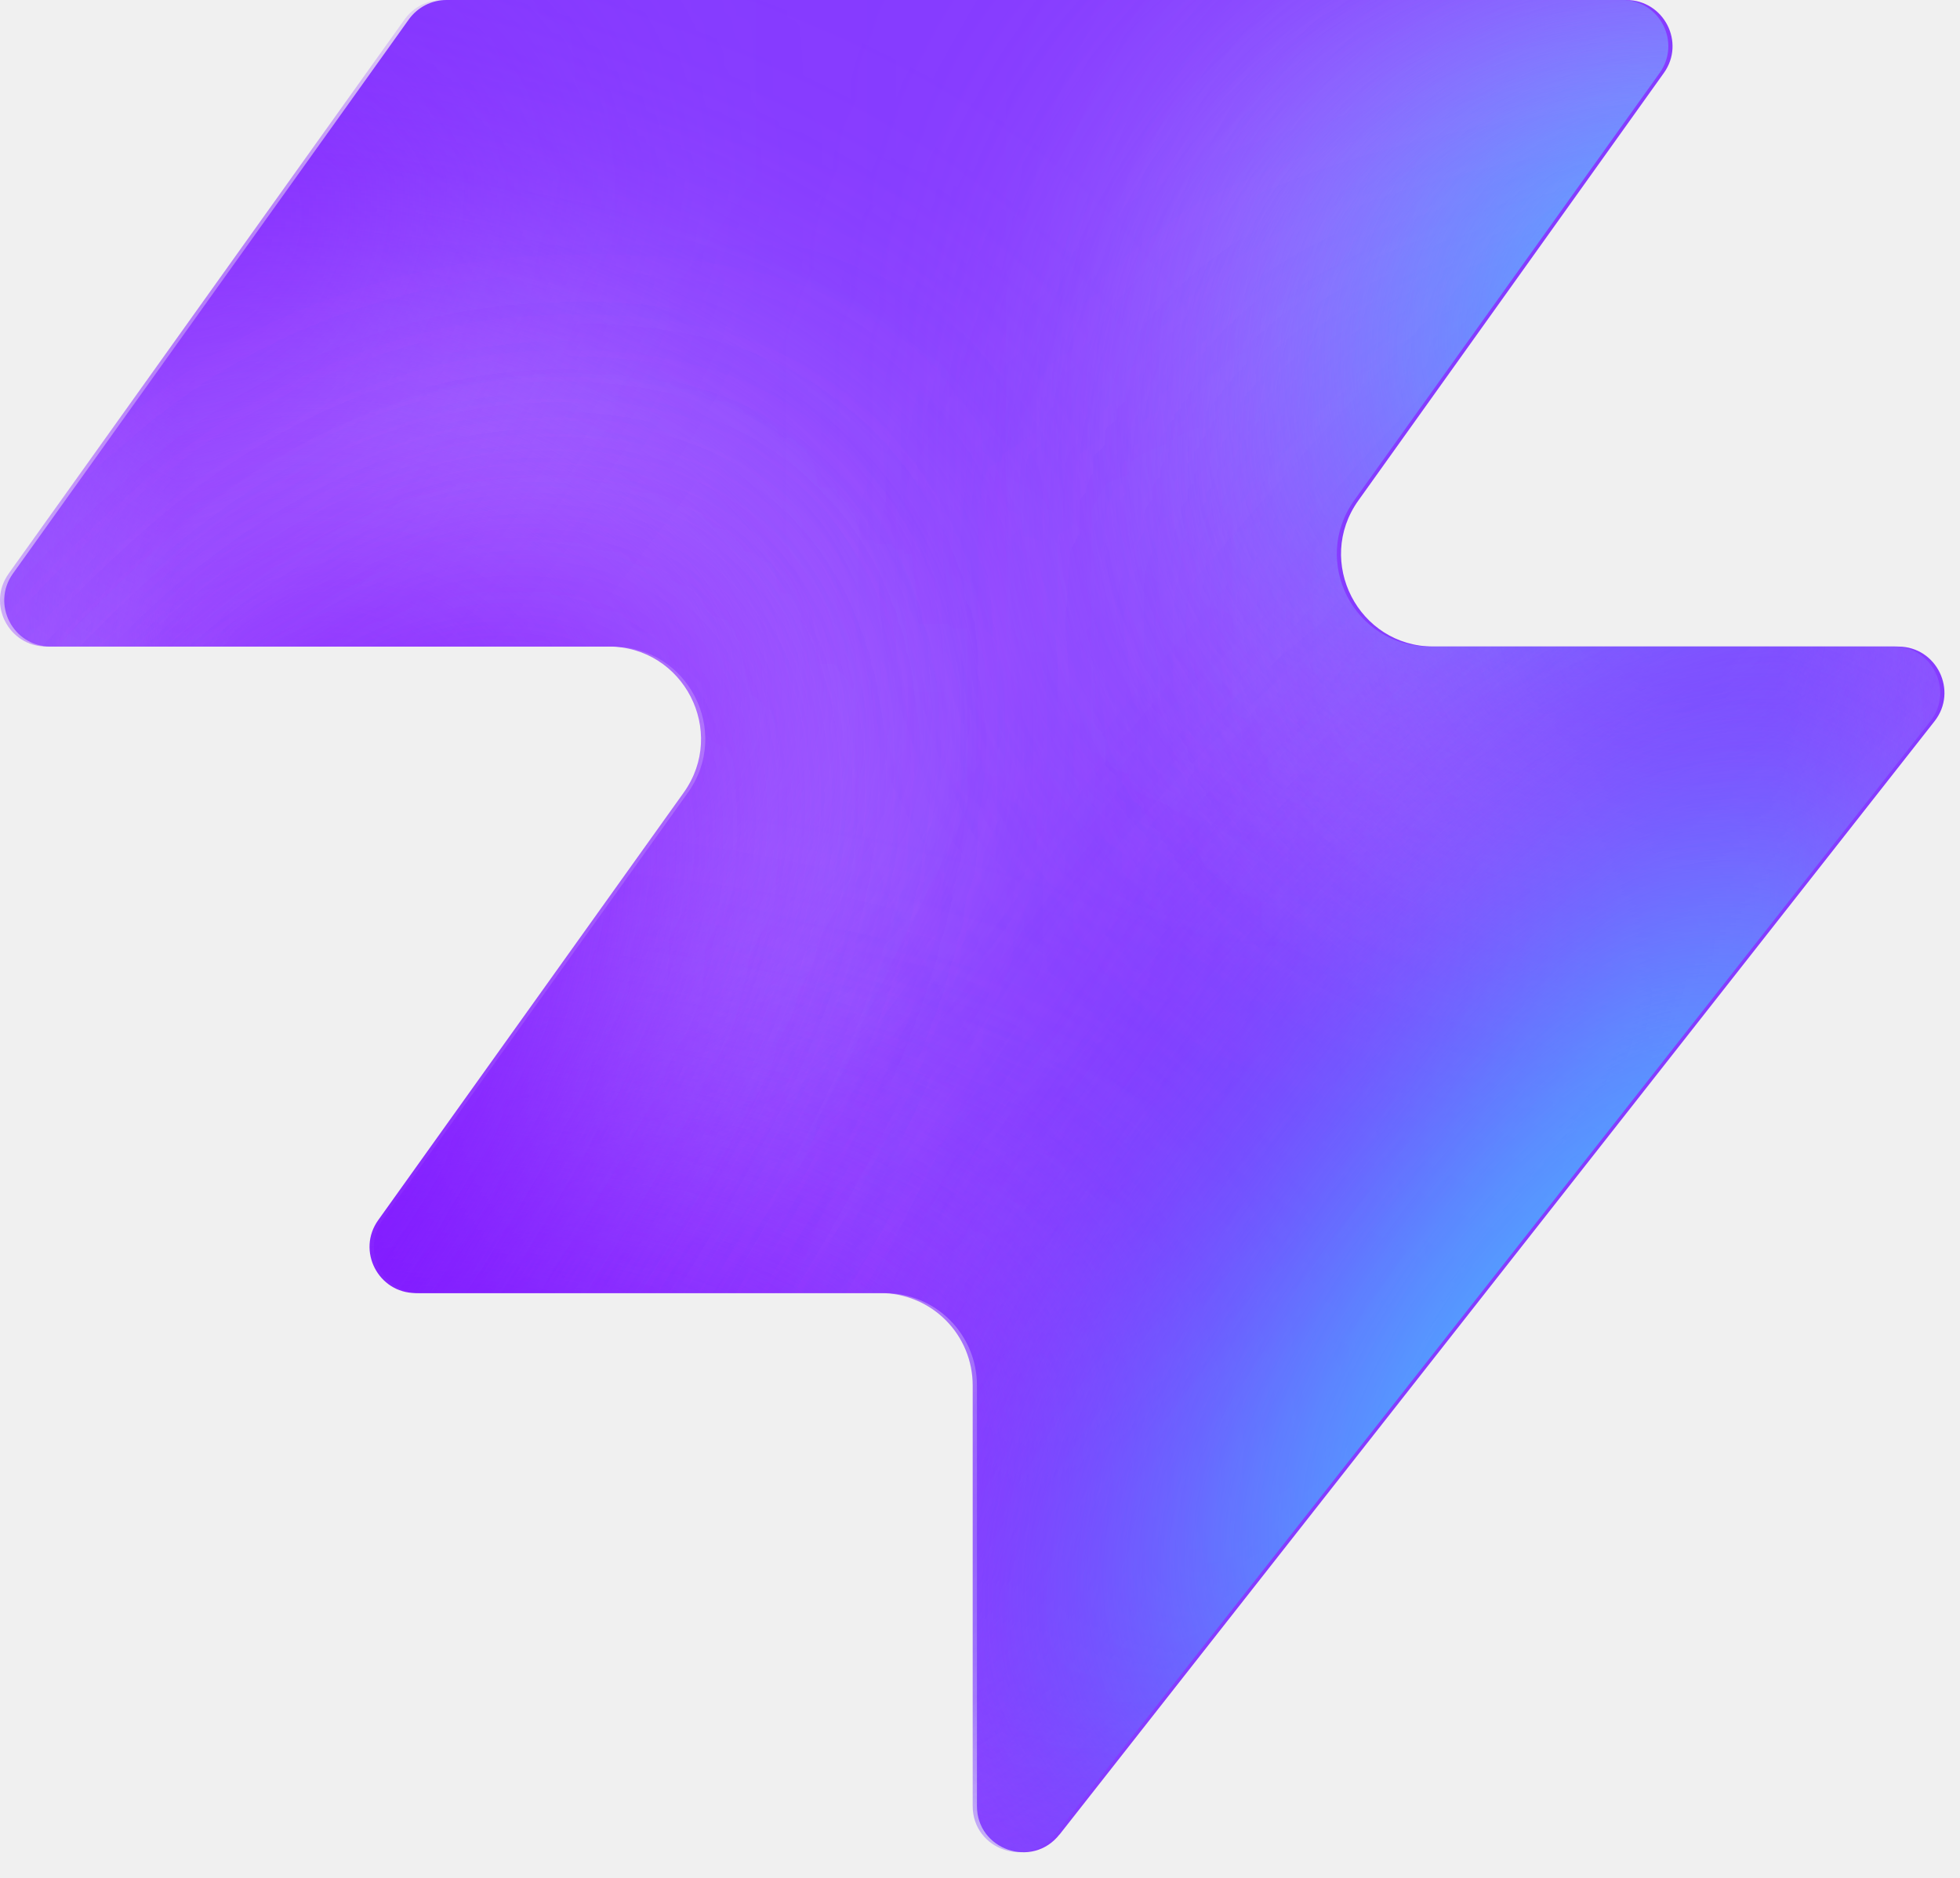
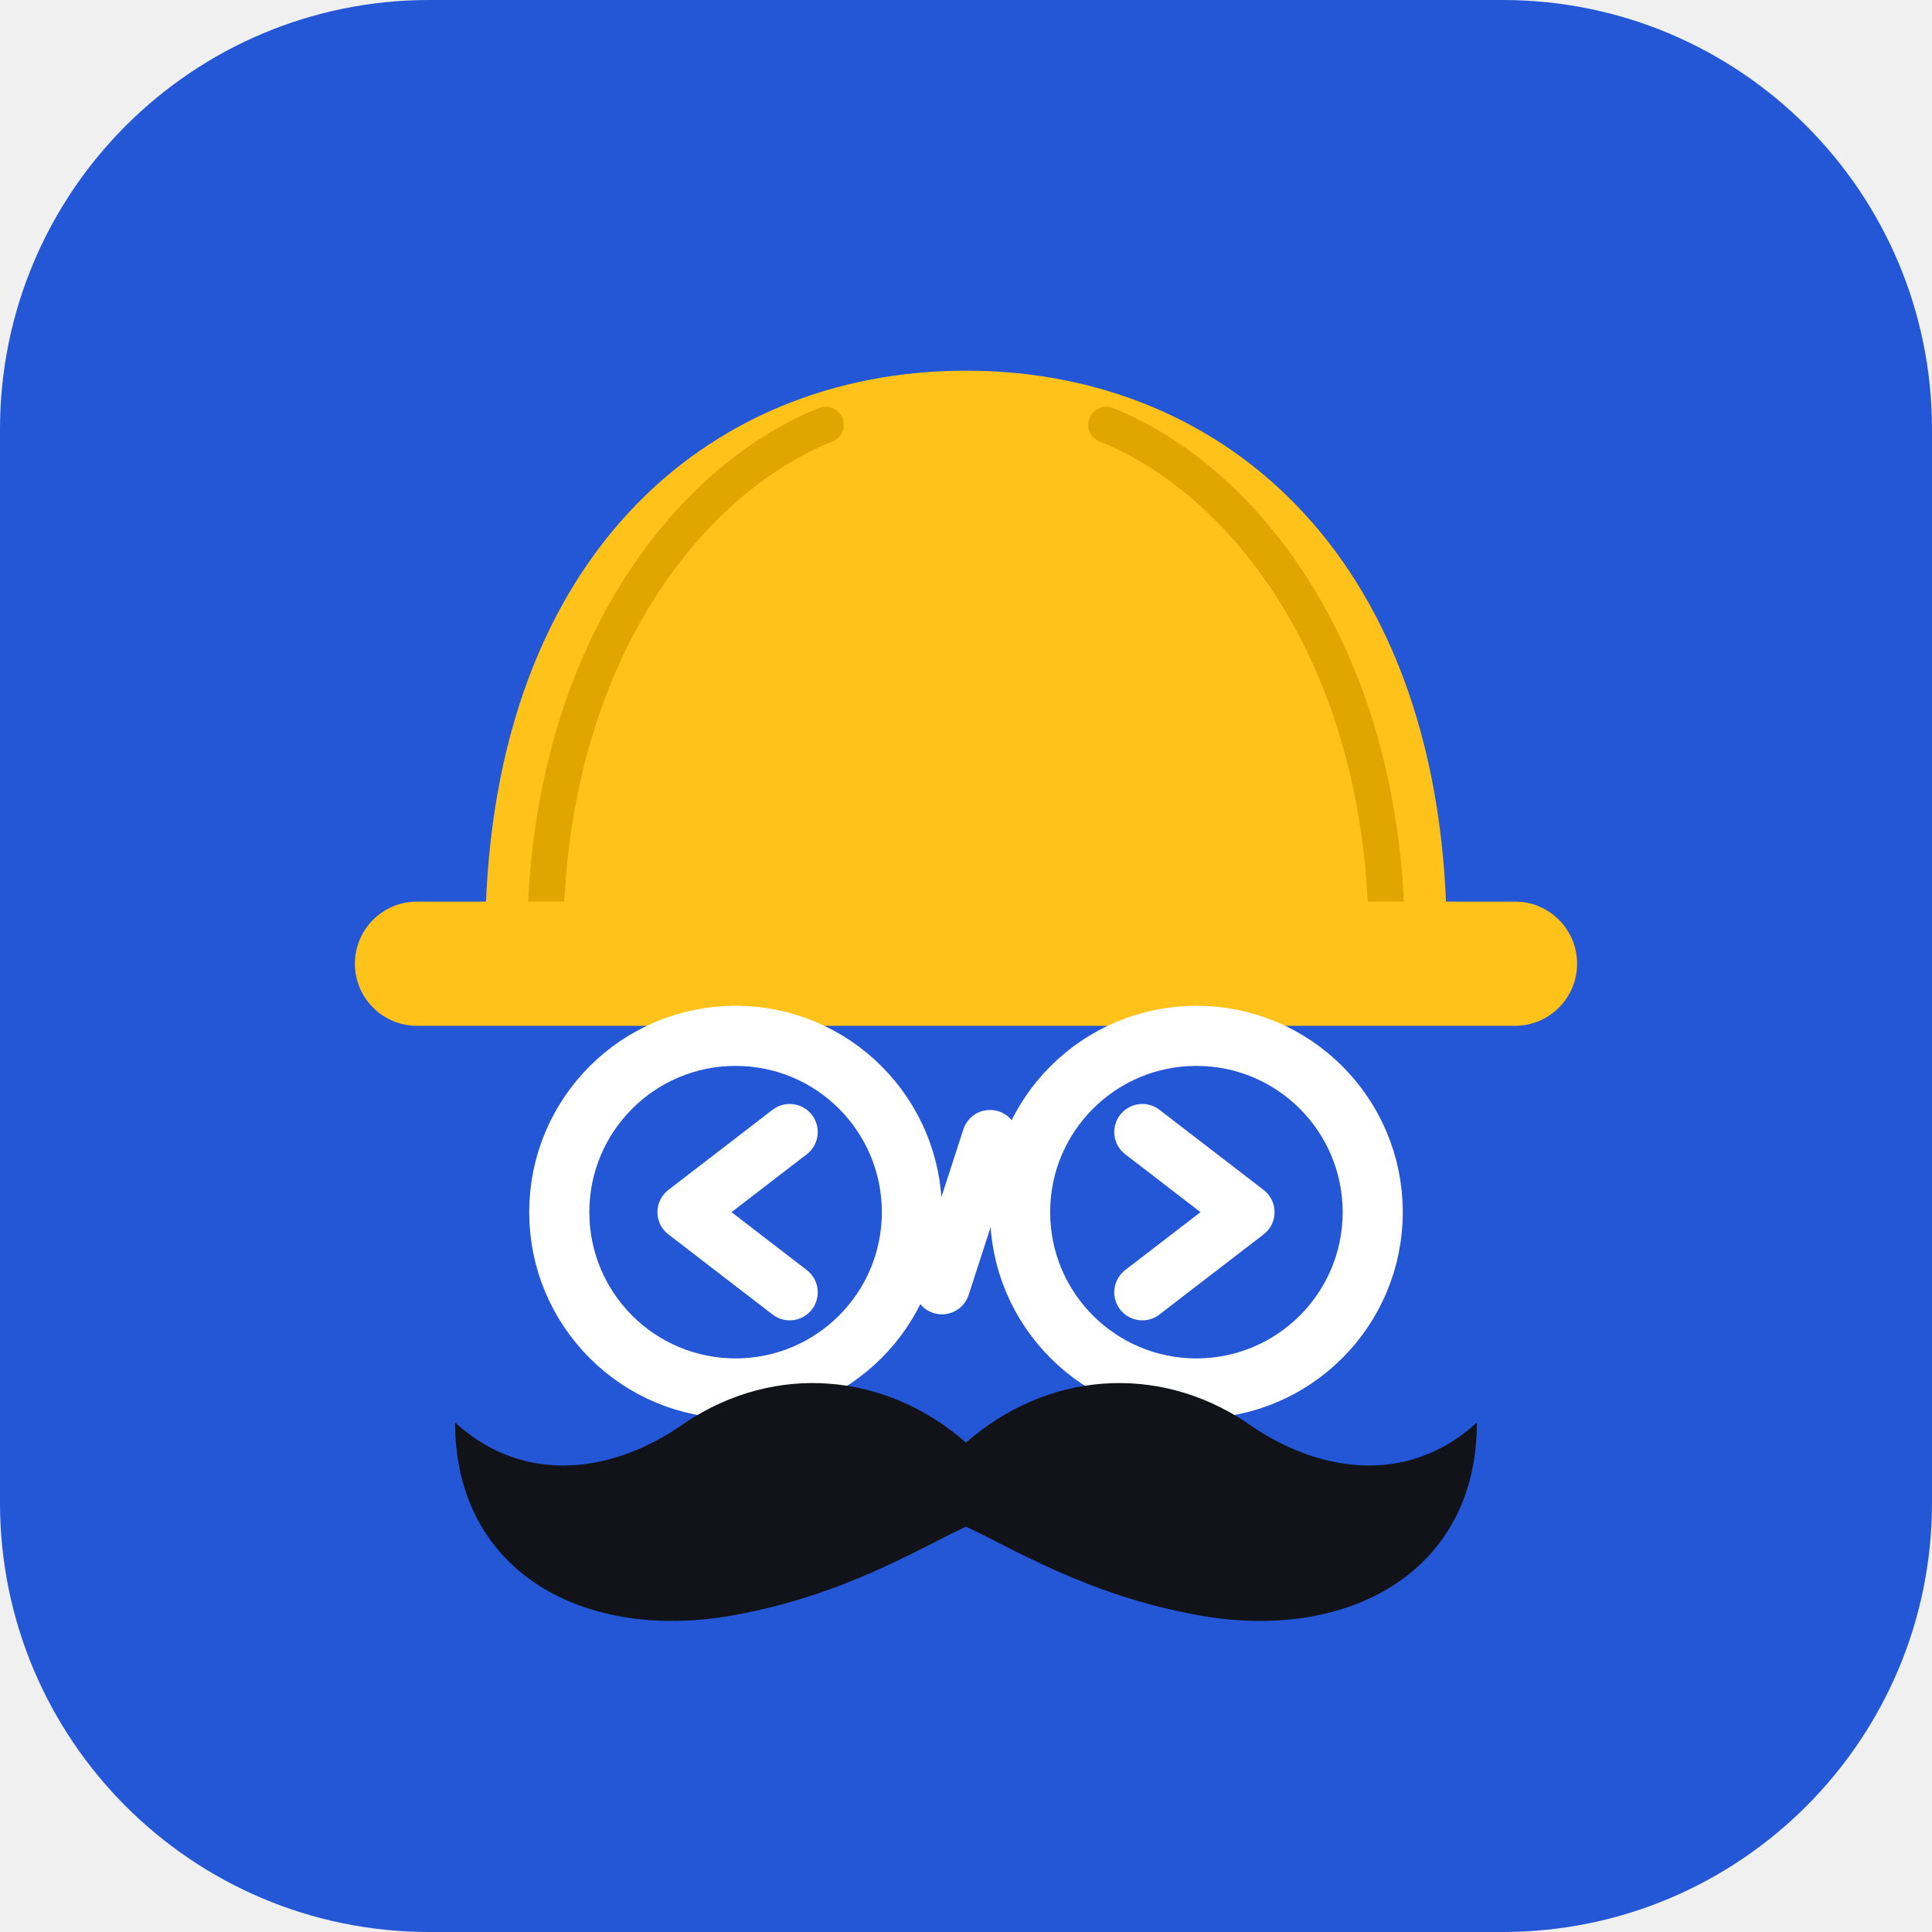
- <svg xmlns="http://www.w3.org/2000/svg" width="48" height="46" fill="none" viewBox="0 0 48 46">
-   <path fill="#863bff" d="M25.946 44.938c-.664.845-2.021.375-2.021-.698V33.937a2.26 2.26 0 0 0-2.262-2.262H10.287c-.92 0-1.456-1.04-.92-1.788l7.48-10.471c1.07-1.497 0-3.578-1.842-3.578H1.237c-.92 0-1.456-1.04-.92-1.788L10.013.474c.214-.297.556-.474.92-.474h28.894c.92 0 1.456 1.04.92 1.788l-7.48 10.471c-1.07 1.498 0 3.579 1.842 3.579h11.377c.943 0 1.473 1.088.89 1.83L25.947 44.94z" style="fill:#863bff;fill:color(display-p3 .525 .23 1);fill-opacity:1" />
-   <mask id="a" width="48" height="46" x="0" y="0" maskUnits="userSpaceOnUse" style="mask-type:alpha">
-     <path fill="#000" d="M25.842 44.938c-.664.844-2.021.375-2.021-.698V33.937a2.26 2.26 0 0 0-2.262-2.262H10.183c-.92 0-1.456-1.04-.92-1.788l7.48-10.471c1.07-1.498 0-3.579-1.842-3.579H1.133c-.92 0-1.456-1.04-.92-1.787L9.91.473c.214-.297.556-.474.92-.474h28.894c.92 0 1.456 1.04.92 1.788l-7.48 10.471c-1.07 1.498 0 3.578 1.842 3.578h11.377c.943 0 1.473 1.088.89 1.832L25.843 44.94z" style="fill:#000;fill-opacity:1" />
-   </mask>
-   <g mask="url(#a)">
-     <g filter="url(#b)">
-       <ellipse cx="5.508" cy="14.704" fill="#ede6ff" rx="5.508" ry="14.704" style="fill:#ede6ff;fill:color(display-p3 .927 .903 1);fill-opacity:1" transform="matrix(.00324 1 1 -.00324 -4.47 31.516)" />
+ <svg xmlns="http://www.w3.org/2000/svg" viewBox="0 0 1080 1080">
+   <rect width="1080" height="1080" rx="240" fill="#2457D6" />
+   <g transform="translate(540 560) scale(1.12) translate(-540 -550)">
+     <path d="M300 520C300 330 410 235 540 235S780 330 780 520Z" fill="#FFC21A" />
+     <path d="M330 520C330 380 400 290 470 262M750 520C750 380 680 290 610 262" fill="none" stroke="#E0A500" stroke-width="18" stroke-linecap="round" />
+     <rect x="235" y="500" width="610" height="62" rx="31" fill="#FFC21A" />
+     <g fill="none" stroke="#FFF" stroke-linecap="round" stroke-linejoin="round">
+       <circle cx="425" cy="655" r="88" stroke-width="30" />
+       <circle cx="655" cy="655" r="88" stroke-width="30" />
+       <path d="M452 615 400 655 452 695M628 615 680 655 628 695M552 618 528 692" stroke-width="28" />
    </g>
-     <g filter="url(#c)">
-       <ellipse cx="10.399" cy="29.851" fill="#ede6ff" rx="10.399" ry="29.851" style="fill:#ede6ff;fill:color(display-p3 .927 .903 1);fill-opacity:1" transform="matrix(.00324 1 1 -.00324 -39.328 7.883)" />
-     </g>
-     <g filter="url(#d)">
-       <ellipse cx="5.508" cy="30.487" fill="#7e14ff" rx="5.508" ry="30.487" style="fill:#7e14ff;fill:color(display-p3 .492 .077 1);fill-opacity:1" transform="rotate(89.814 -25.913 -14.639)scale(1 -1)" />
-     </g>
-     <g filter="url(#e)">
-       <ellipse cx="5.508" cy="30.599" fill="#7e14ff" rx="5.508" ry="30.599" style="fill:#7e14ff;fill:color(display-p3 .492 .077 1);fill-opacity:1" transform="rotate(89.814 -32.644 -3.334)scale(1 -1)" />
-     </g>
-     <g filter="url(#f)">
-       <ellipse cx="5.508" cy="30.599" fill="#7e14ff" rx="5.508" ry="30.599" style="fill:#7e14ff;fill:color(display-p3 .492 .077 1);fill-opacity:1" transform="matrix(.00324 1 1 -.00324 -34.34 30.47)" />
-     </g>
-     <g filter="url(#g)">
-       <ellipse cx="14.072" cy="22.078" fill="#ede6ff" rx="14.072" ry="22.078" style="fill:#ede6ff;fill:color(display-p3 .927 .903 1);fill-opacity:1" transform="rotate(93.35 24.506 48.493)scale(-1 1)" />
-     </g>
-     <g filter="url(#h)">
-       <ellipse cx="3.47" cy="21.501" fill="#7e14ff" rx="3.47" ry="21.501" style="fill:#7e14ff;fill:color(display-p3 .492 .077 1);fill-opacity:1" transform="rotate(89.009 28.708 47.59)scale(-1 1)" />
-     </g>
-     <g filter="url(#i)">
-       <ellipse cx="3.47" cy="21.501" fill="#7e14ff" rx="3.47" ry="21.501" style="fill:#7e14ff;fill:color(display-p3 .492 .077 1);fill-opacity:1" transform="rotate(89.009 28.708 47.59)scale(-1 1)" />
-     </g>
-     <g filter="url(#j)">
-       <ellipse cx=".387" cy="8.972" fill="#7e14ff" rx="4.407" ry="29.108" style="fill:#7e14ff;fill:color(display-p3 .492 .077 1);fill-opacity:1" transform="rotate(39.51 .387 8.972)" />
-     </g>
-     <g filter="url(#k)">
-       <ellipse cx="47.523" cy="-6.092" fill="#7e14ff" rx="4.407" ry="29.108" style="fill:#7e14ff;fill:color(display-p3 .492 .077 1);fill-opacity:1" transform="rotate(37.892 47.523 -6.092)" />
-     </g>
-     <g filter="url(#l)">
-       <ellipse cx="41.412" cy="6.333" fill="#47bfff" rx="5.971" ry="9.665" style="fill:#47bfff;fill:color(display-p3 .28 .748 1);fill-opacity:1" transform="rotate(37.892 41.412 6.333)" />
-     </g>
-     <g filter="url(#m)">
-       <ellipse cx="-1.879" cy="38.332" fill="#7e14ff" rx="4.407" ry="29.108" style="fill:#7e14ff;fill:color(display-p3 .492 .077 1);fill-opacity:1" transform="rotate(37.892 -1.88 38.332)" />
-     </g>
-     <g filter="url(#n)">
-       <ellipse cx="-1.879" cy="38.332" fill="#7e14ff" rx="4.407" ry="29.108" style="fill:#7e14ff;fill:color(display-p3 .492 .077 1);fill-opacity:1" transform="rotate(37.892 -1.88 38.332)" />
-     </g>
-     <g filter="url(#o)">
-       <ellipse cx="35.651" cy="29.907" fill="#7e14ff" rx="4.407" ry="29.108" style="fill:#7e14ff;fill:color(display-p3 .492 .077 1);fill-opacity:1" transform="rotate(37.892 35.651 29.907)" />
-     </g>
-     <g filter="url(#p)">
-       <ellipse cx="38.418" cy="32.4" fill="#47bfff" rx="5.971" ry="15.297" style="fill:#47bfff;fill:color(display-p3 .28 .748 1);fill-opacity:1" transform="rotate(37.892 38.418 32.4)" />
-     </g>
+     <path id="m" d="M540 770C500 735 445 730 400 760 365 785 320 792 285 760 285 835 350 870 425 856 480 846 518 822 540 812Z" fill="#111318" />
+     <path d="M540 770C580 735 635 730 680 760 715 785 760 792 795 760 795 835 730 870 655 856 600 846 562 822 540 812Z" fill="#111318" />
  </g>
-   <defs>
-     <filter id="b" width="60.045" height="41.654" x="-19.77" y="16.149" color-interpolation-filters="sRGB" filterUnits="userSpaceOnUse">
-       <feFlood flood-opacity="0" result="BackgroundImageFix" />
-       <feBlend in="SourceGraphic" in2="BackgroundImageFix" result="shape" />
-       <feGaussianBlur result="effect1_foregroundBlur_2002_17158" stdDeviation="7.659" />
-     </filter>
-     <filter id="c" width="90.34" height="51.437" x="-54.613" y="-7.533" color-interpolation-filters="sRGB" filterUnits="userSpaceOnUse">
-       <feFlood flood-opacity="0" result="BackgroundImageFix" />
-       <feBlend in="SourceGraphic" in2="BackgroundImageFix" result="shape" />
-       <feGaussianBlur result="effect1_foregroundBlur_2002_17158" stdDeviation="7.659" />
-     </filter>
-     <filter id="d" width="79.355" height="29.4" x="-49.64" y="2.03" color-interpolation-filters="sRGB" filterUnits="userSpaceOnUse">
-       <feFlood flood-opacity="0" result="BackgroundImageFix" />
-       <feBlend in="SourceGraphic" in2="BackgroundImageFix" result="shape" />
-       <feGaussianBlur result="effect1_foregroundBlur_2002_17158" stdDeviation="4.596" />
-     </filter>
-     <filter id="e" width="79.579" height="29.4" x="-45.045" y="20.029" color-interpolation-filters="sRGB" filterUnits="userSpaceOnUse">
-       <feFlood flood-opacity="0" result="BackgroundImageFix" />
-       <feBlend in="SourceGraphic" in2="BackgroundImageFix" result="shape" />
-       <feGaussianBlur result="effect1_foregroundBlur_2002_17158" stdDeviation="4.596" />
-     </filter>
-     <filter id="f" width="79.579" height="29.4" x="-43.513" y="21.178" color-interpolation-filters="sRGB" filterUnits="userSpaceOnUse">
-       <feFlood flood-opacity="0" result="BackgroundImageFix" />
-       <feBlend in="SourceGraphic" in2="BackgroundImageFix" result="shape" />
-       <feGaussianBlur result="effect1_foregroundBlur_2002_17158" stdDeviation="4.596" />
-     </filter>
-     <filter id="g" width="74.749" height="58.852" x="15.756" y="-17.901" color-interpolation-filters="sRGB" filterUnits="userSpaceOnUse">
-       <feFlood flood-opacity="0" result="BackgroundImageFix" />
-       <feBlend in="SourceGraphic" in2="BackgroundImageFix" result="shape" />
-       <feGaussianBlur result="effect1_foregroundBlur_2002_17158" stdDeviation="7.659" />
-     </filter>
-     <filter id="h" width="61.377" height="25.362" x="23.548" y="2.284" color-interpolation-filters="sRGB" filterUnits="userSpaceOnUse">
-       <feFlood flood-opacity="0" result="BackgroundImageFix" />
-       <feBlend in="SourceGraphic" in2="BackgroundImageFix" result="shape" />
-       <feGaussianBlur result="effect1_foregroundBlur_2002_17158" stdDeviation="4.596" />
-     </filter>
-     <filter id="i" width="61.377" height="25.362" x="23.548" y="2.284" color-interpolation-filters="sRGB" filterUnits="userSpaceOnUse">
-       <feFlood flood-opacity="0" result="BackgroundImageFix" />
-       <feBlend in="SourceGraphic" in2="BackgroundImageFix" result="shape" />
-       <feGaussianBlur result="effect1_foregroundBlur_2002_17158" stdDeviation="4.596" />
-     </filter>
-     <filter id="j" width="56.045" height="63.649" x="-27.636" y="-22.853" color-interpolation-filters="sRGB" filterUnits="userSpaceOnUse">
-       <feFlood flood-opacity="0" result="BackgroundImageFix" />
-       <feBlend in="SourceGraphic" in2="BackgroundImageFix" result="shape" />
-       <feGaussianBlur result="effect1_foregroundBlur_2002_17158" stdDeviation="4.596" />
-     </filter>
-     <filter id="k" width="54.814" height="64.646" x="20.116" y="-38.415" color-interpolation-filters="sRGB" filterUnits="userSpaceOnUse">
-       <feFlood flood-opacity="0" result="BackgroundImageFix" />
-       <feBlend in="SourceGraphic" in2="BackgroundImageFix" result="shape" />
-       <feGaussianBlur result="effect1_foregroundBlur_2002_17158" stdDeviation="4.596" />
-     </filter>
-     <filter id="l" width="33.541" height="35.313" x="24.641" y="-11.323" color-interpolation-filters="sRGB" filterUnits="userSpaceOnUse">
-       <feFlood flood-opacity="0" result="BackgroundImageFix" />
-       <feBlend in="SourceGraphic" in2="BackgroundImageFix" result="shape" />
-       <feGaussianBlur result="effect1_foregroundBlur_2002_17158" stdDeviation="4.596" />
-     </filter>
-     <filter id="m" width="54.814" height="64.646" x="-29.286" y="6.009" color-interpolation-filters="sRGB" filterUnits="userSpaceOnUse">
-       <feFlood flood-opacity="0" result="BackgroundImageFix" />
-       <feBlend in="SourceGraphic" in2="BackgroundImageFix" result="shape" />
-       <feGaussianBlur result="effect1_foregroundBlur_2002_17158" stdDeviation="4.596" />
-     </filter>
-     <filter id="n" width="54.814" height="64.646" x="-29.286" y="6.009" color-interpolation-filters="sRGB" filterUnits="userSpaceOnUse">
-       <feFlood flood-opacity="0" result="BackgroundImageFix" />
-       <feBlend in="SourceGraphic" in2="BackgroundImageFix" result="shape" />
-       <feGaussianBlur result="effect1_foregroundBlur_2002_17158" stdDeviation="4.596" />
-     </filter>
-     <filter id="o" width="54.814" height="64.646" x="8.244" y="-2.416" color-interpolation-filters="sRGB" filterUnits="userSpaceOnUse">
-       <feFlood flood-opacity="0" result="BackgroundImageFix" />
-       <feBlend in="SourceGraphic" in2="BackgroundImageFix" result="shape" />
-       <feGaussianBlur result="effect1_foregroundBlur_2002_17158" stdDeviation="4.596" />
-     </filter>
-     <filter id="p" width="39.409" height="43.623" x="18.713" y="10.588" color-interpolation-filters="sRGB" filterUnits="userSpaceOnUse">
-       <feFlood flood-opacity="0" result="BackgroundImageFix" />
-       <feBlend in="SourceGraphic" in2="BackgroundImageFix" result="shape" />
-       <feGaussianBlur result="effect1_foregroundBlur_2002_17158" stdDeviation="4.596" />
-     </filter>
-   </defs>
</svg>
